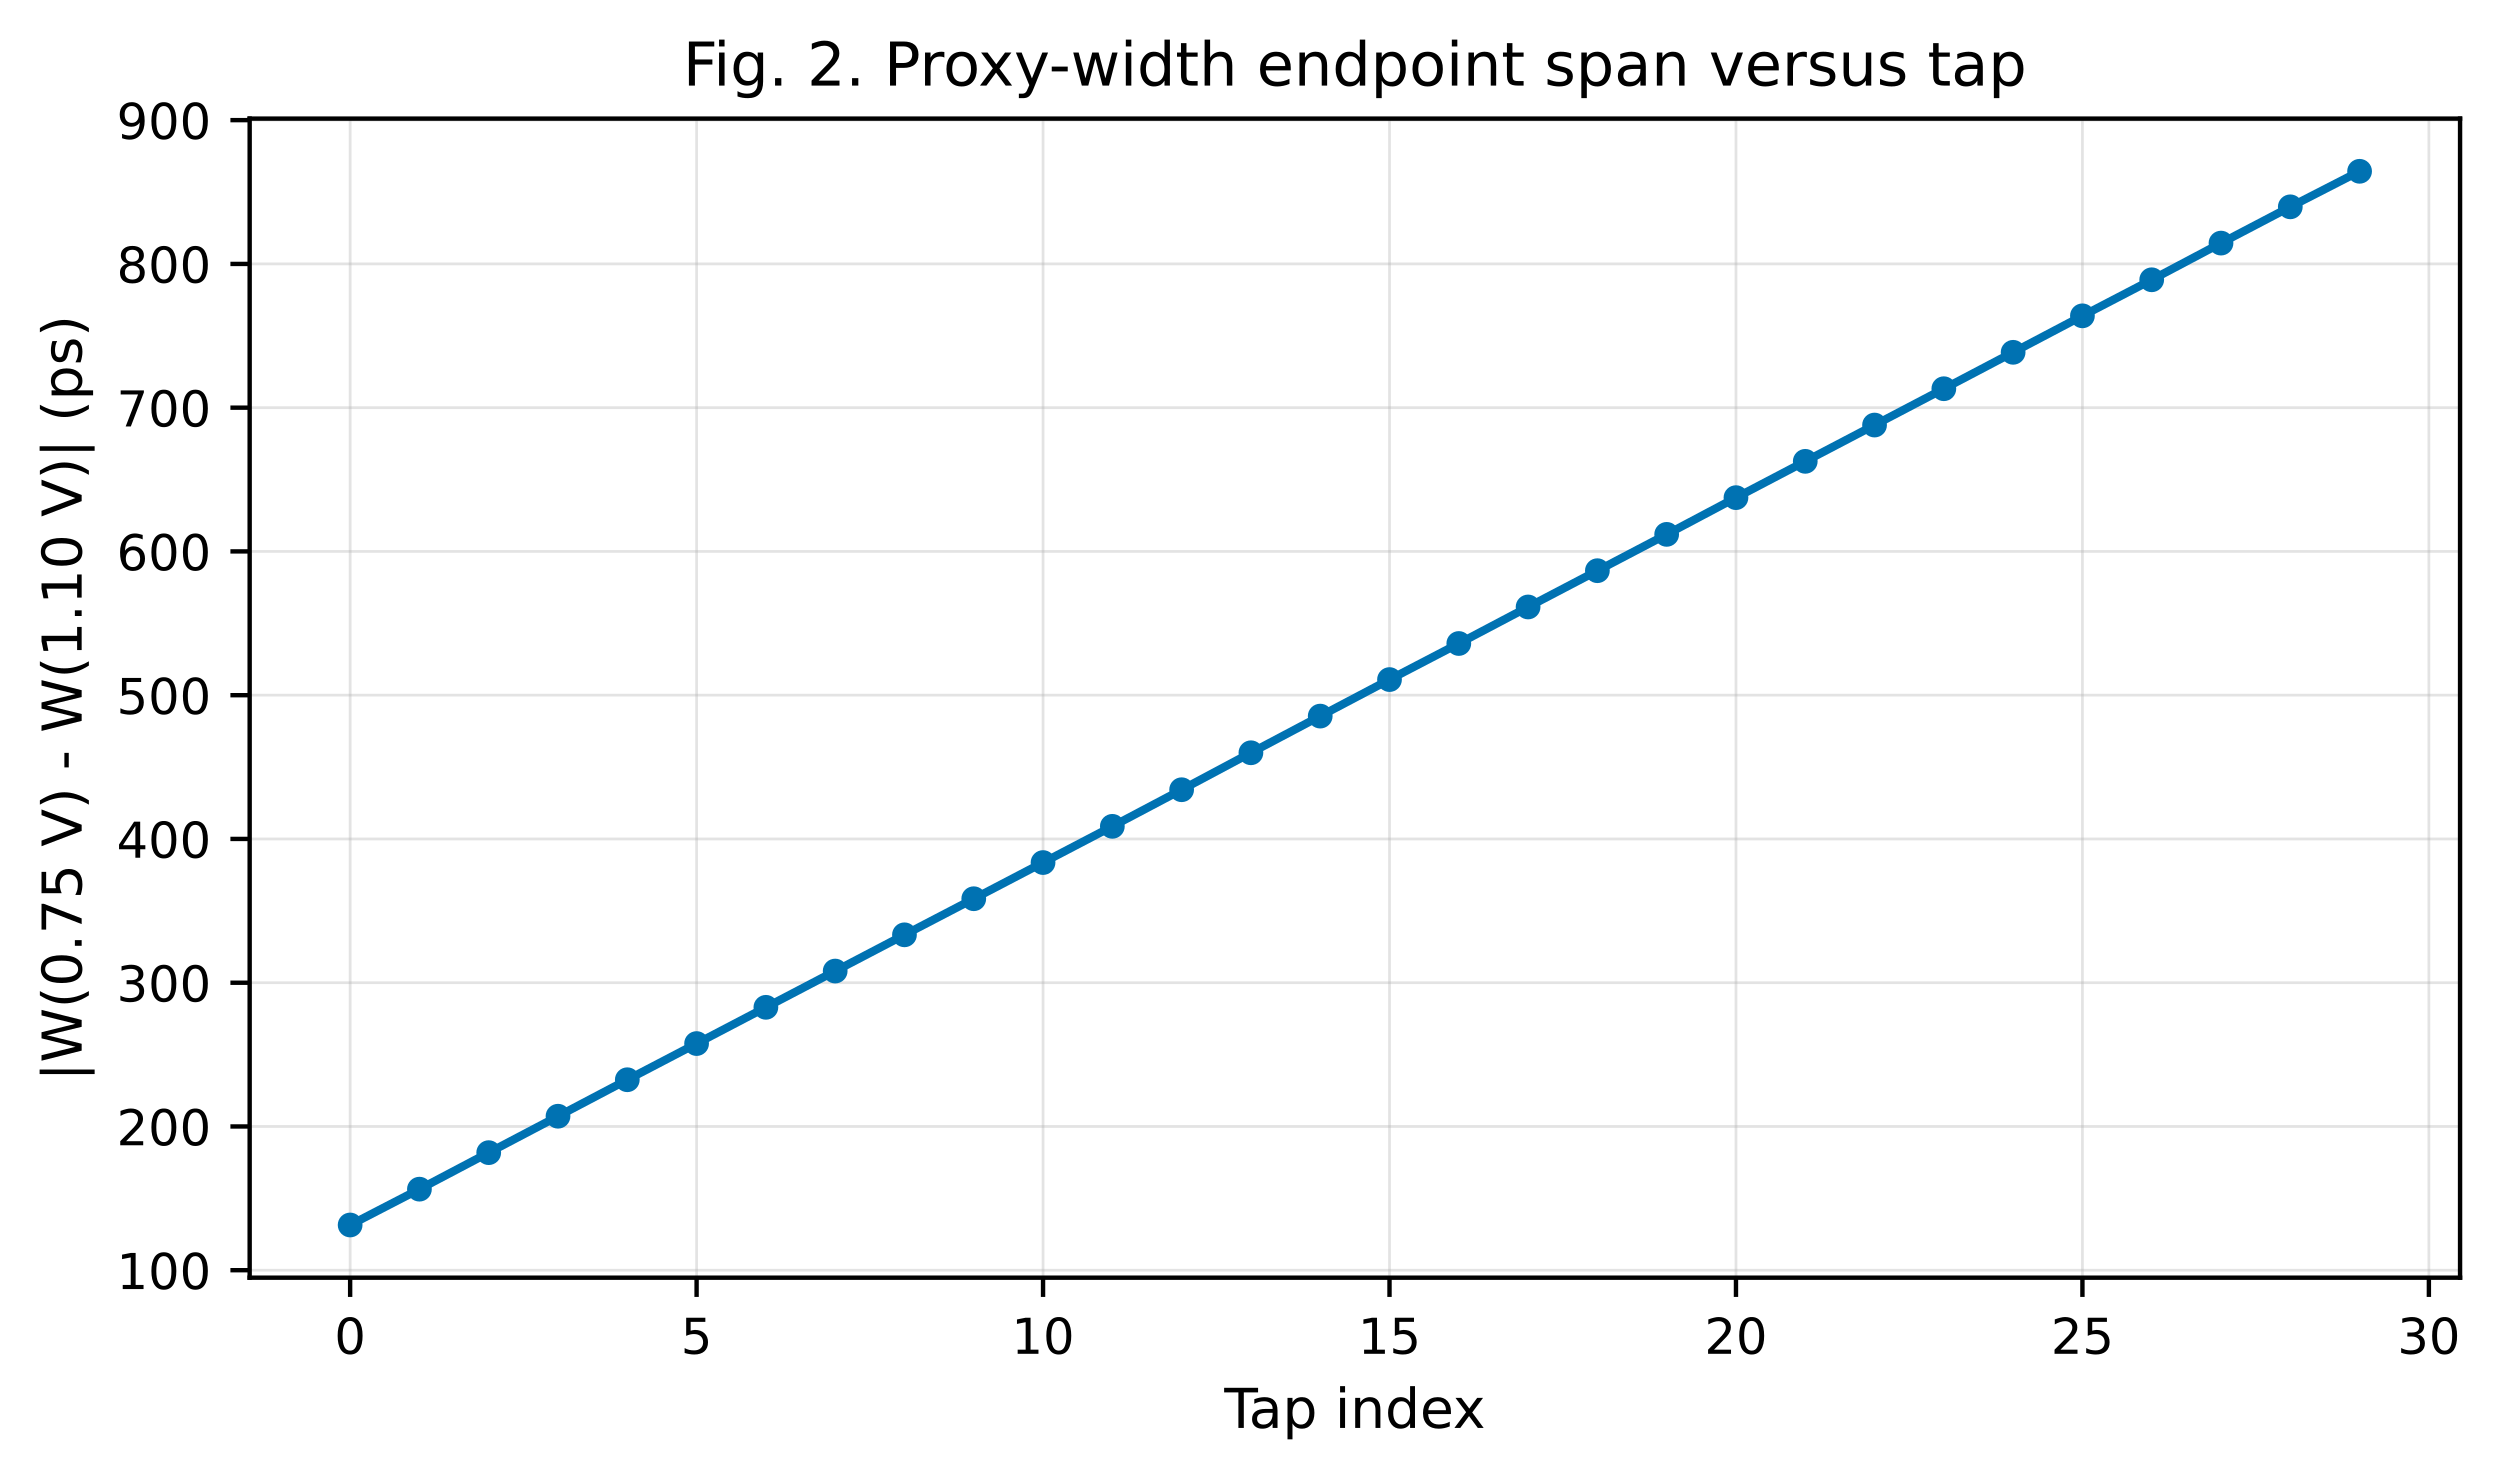
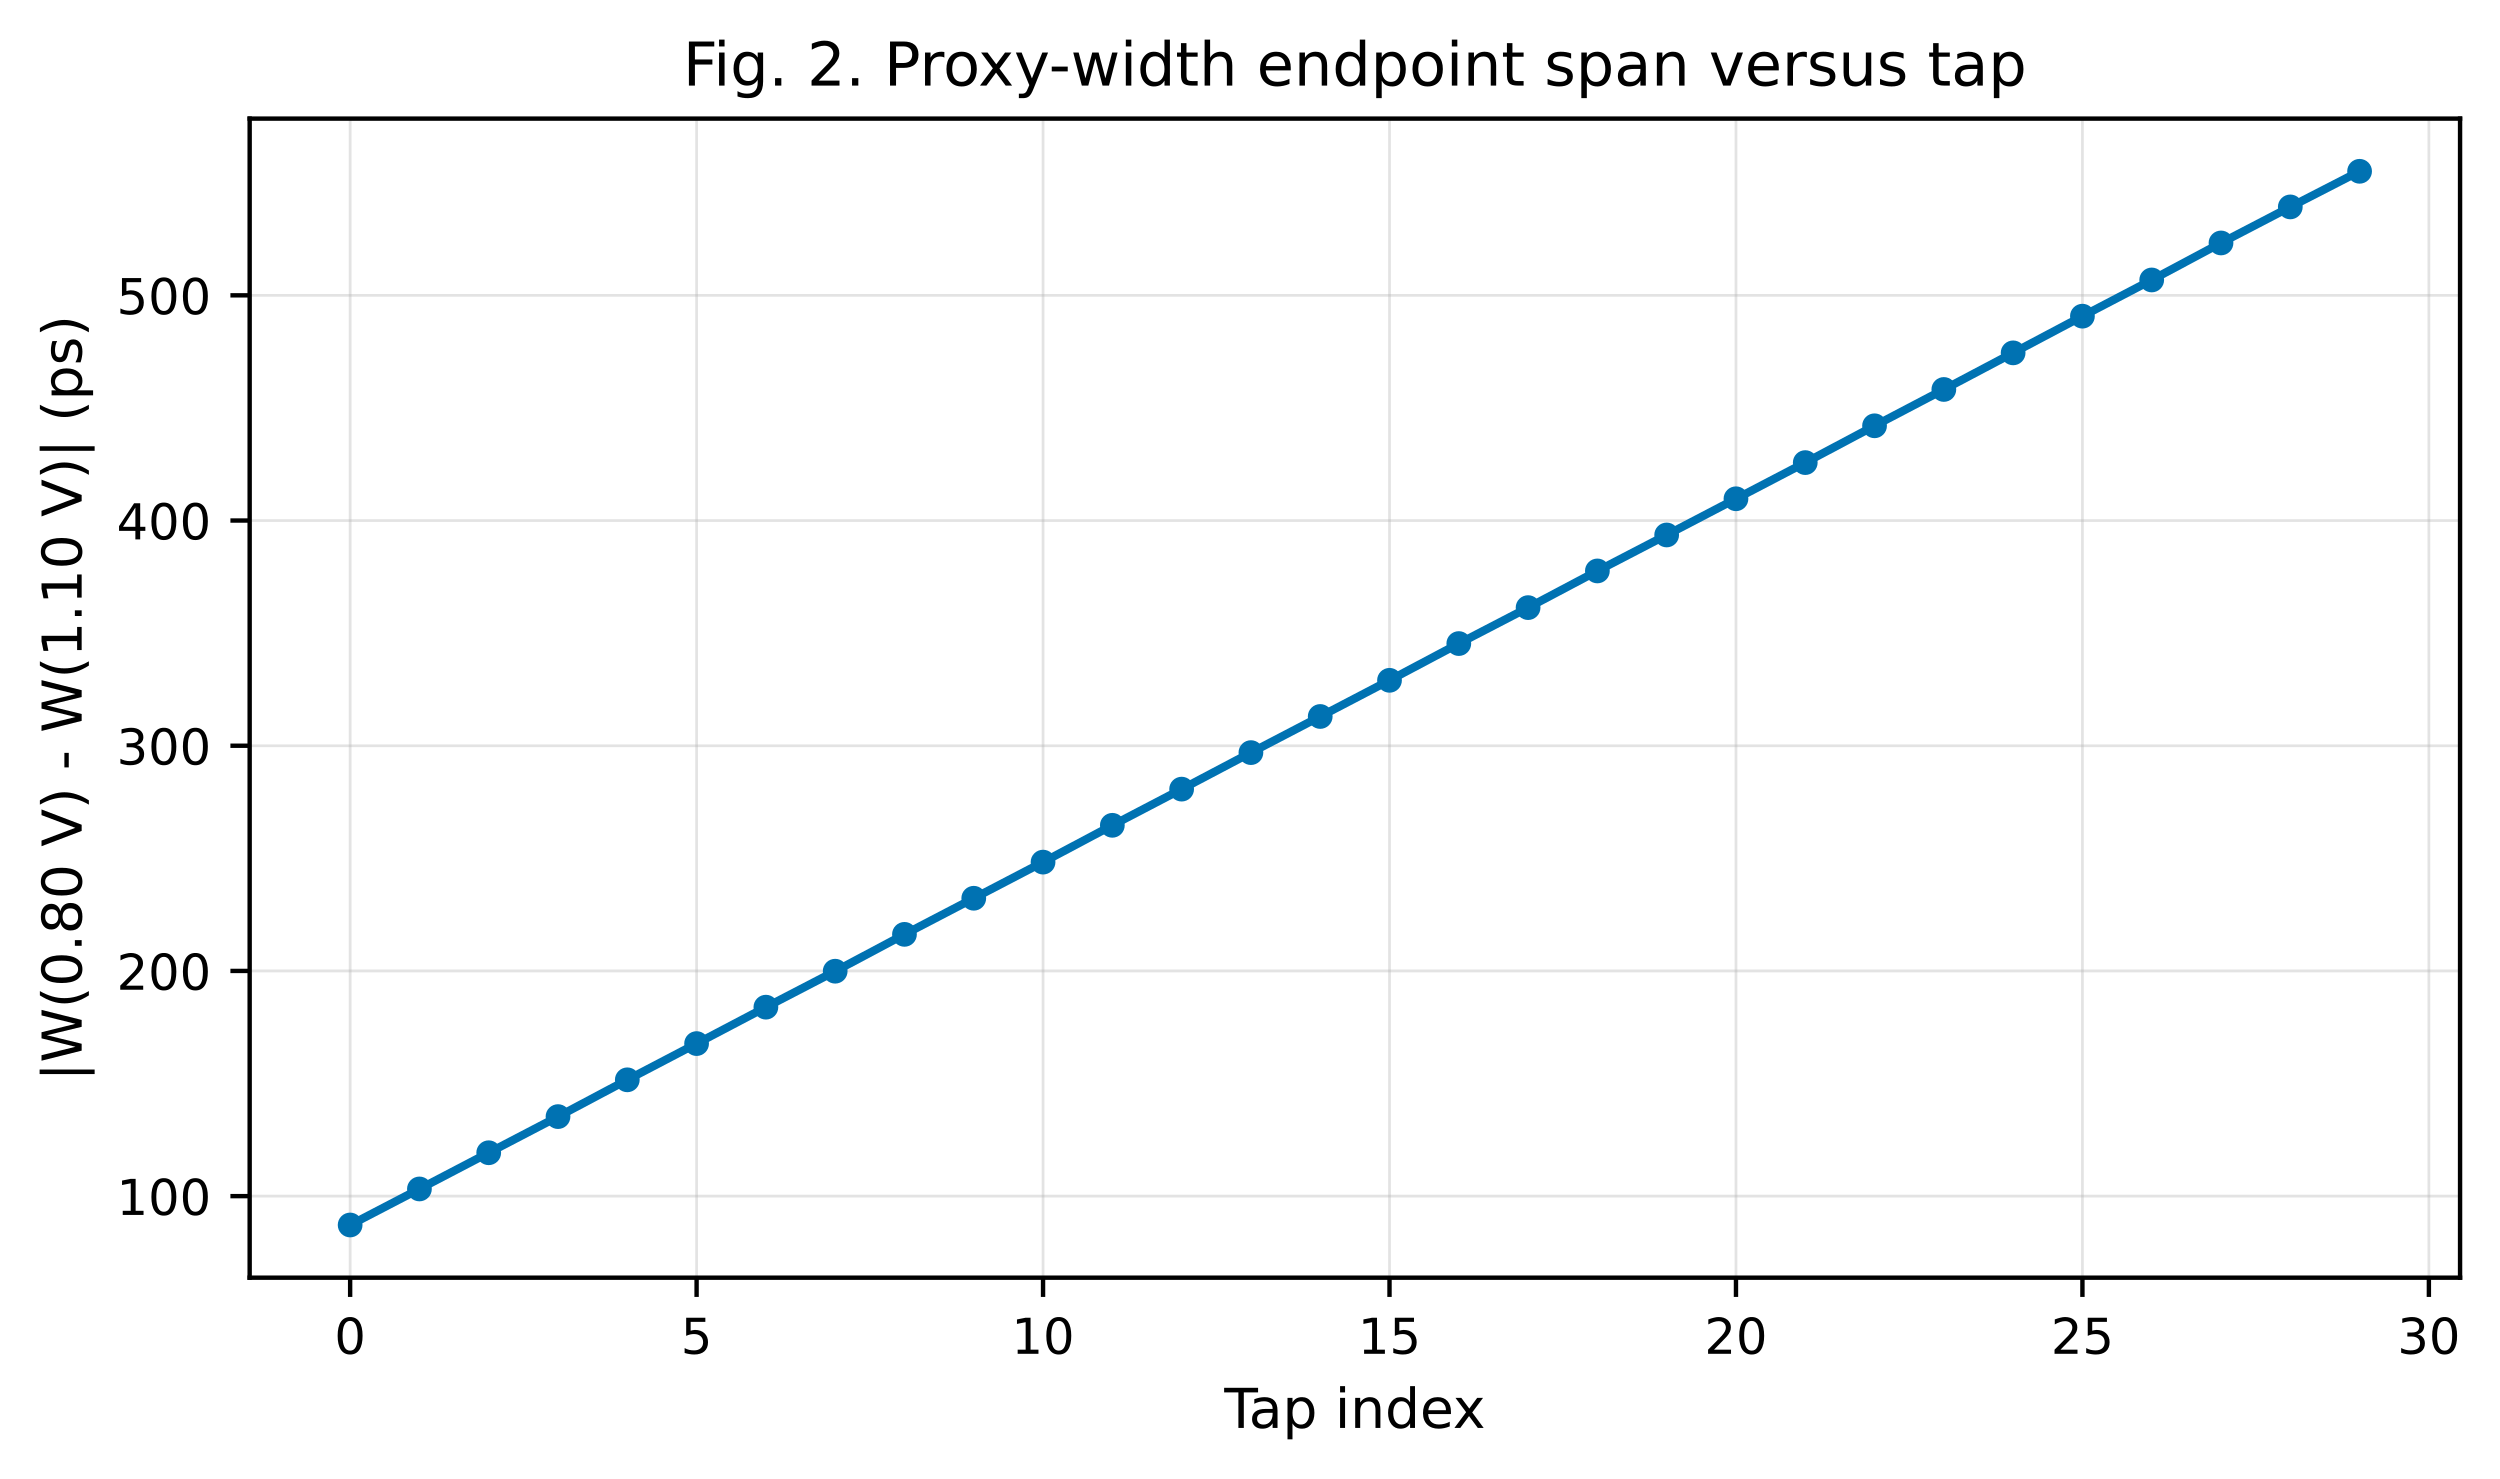
<svg xmlns="http://www.w3.org/2000/svg" xmlns:xlink="http://www.w3.org/1999/xlink" height="268.819pt" version="1.1" viewBox="0 0 454.398 268.819" width="454.398pt">
  <defs>
    <style type="text/css">*{stroke-linecap:butt;stroke-linejoin:round;}</style>
  </defs>
  <g id="figure_1">
    <g id="patch_1">
      <path d="M 0 268.819 L 454.398 268.819 L 454.398 0 L 0 0 z " style="fill:#ffffff;" />
    </g>
    <g id="axes_1">
      <g id="patch_2">
        <path d="M 45.379 232.23 L 447.139 232.23 L 447.139 21.558 L 45.379 21.558 z " style="fill:#ffffff;" />
      </g>
      <g id="matplotlib.axis_1">
        <g id="xtick_1">
          <g id="line2d_1">
-             <path clip-path="url(#p94414d3097)" d="M 63.641 232.23 L 63.641 21.558 " style="fill:none;stroke:#b0b0b0;stroke-linecap:square;stroke-opacity:0.35;stroke-width:0.5;" />
+             <path clip-path="url(#pce0c2b4abf)" d="M 63.641 232.23 L 63.641 21.558 " style="fill:none;stroke:#b0b0b0;stroke-linecap:square;stroke-opacity:0.35;stroke-width:0.5;" />
          </g>
          <g id="line2d_2">
            <defs>
-               <path d="M 0 0 L 0 3.5 " id="m62c445e434" style="stroke:#000000;stroke-width:0.8;" />
+               <path d="M 0 0 L 0 3.5 " id="m147f6ea52f" style="stroke:#000000;stroke-width:0.8;" />
            </defs>
            <g>
-               <use style="stroke:#000000;stroke-width:0.8;" x="63.641" xlink:href="#m62c445e434" y="232.23" />
+               <use style="stroke:#000000;stroke-width:0.8;" x="63.641" xlink:href="#m147f6ea52f" y="232.23" />
            </g>
          </g>
          <g id="text_1">
            <text style="font-family:DejaVu Sans;font-size:9px;font-stretch:normal;font-style:normal;font-weight:normal;text-anchor:middle;" transform="rotate(-0, 63.64057, 246.0689)" x="63.641" y="246.069">0</text>
          </g>
        </g>
        <g id="xtick_2">
          <g id="line2d_3">
-             <path clip-path="url(#p94414d3097)" d="M 126.612 232.23 L 126.612 21.558 " style="fill:none;stroke:#b0b0b0;stroke-linecap:square;stroke-opacity:0.35;stroke-width:0.5;" />
+             <path clip-path="url(#pce0c2b4abf)" d="M 126.612 232.23 L 126.612 21.558 " style="fill:none;stroke:#b0b0b0;stroke-linecap:square;stroke-opacity:0.35;stroke-width:0.5;" />
          </g>
          <g id="line2d_4">
            <g>
-               <use style="stroke:#000000;stroke-width:0.8;" x="126.612" xlink:href="#m62c445e434" y="232.23" />
+               <use style="stroke:#000000;stroke-width:0.8;" x="126.612" xlink:href="#m147f6ea52f" y="232.23" />
            </g>
          </g>
          <g id="text_2">
            <text style="font-family:DejaVu Sans;font-size:9px;font-stretch:normal;font-style:normal;font-weight:normal;text-anchor:middle;" transform="rotate(-0, 126.6124, 246.0689)" x="126.612" y="246.069">5</text>
          </g>
        </g>
        <g id="xtick_3">
          <g id="line2d_5">
-             <path clip-path="url(#p94414d3097)" d="M 189.584 232.23 L 189.584 21.558 " style="fill:none;stroke:#b0b0b0;stroke-linecap:square;stroke-opacity:0.35;stroke-width:0.5;" />
+             <path clip-path="url(#pce0c2b4abf)" d="M 189.584 232.23 L 189.584 21.558 " style="fill:none;stroke:#b0b0b0;stroke-linecap:square;stroke-opacity:0.35;stroke-width:0.5;" />
          </g>
          <g id="line2d_6">
            <g>
-               <use style="stroke:#000000;stroke-width:0.8;" x="189.584" xlink:href="#m62c445e434" y="232.23" />
+               <use style="stroke:#000000;stroke-width:0.8;" x="189.584" xlink:href="#m147f6ea52f" y="232.23" />
            </g>
          </g>
          <g id="text_3">
            <text style="font-family:DejaVu Sans;font-size:9px;font-stretch:normal;font-style:normal;font-weight:normal;text-anchor:middle;" transform="rotate(-0, 189.5841, 246.0689)" x="189.584" y="246.069">10</text>
          </g>
        </g>
        <g id="xtick_4">
          <g id="line2d_7">
-             <path clip-path="url(#p94414d3097)" d="M 252.556 232.23 L 252.556 21.558 " style="fill:none;stroke:#b0b0b0;stroke-linecap:square;stroke-opacity:0.35;stroke-width:0.5;" />
+             <path clip-path="url(#pce0c2b4abf)" d="M 252.556 232.23 L 252.556 21.558 " style="fill:none;stroke:#b0b0b0;stroke-linecap:square;stroke-opacity:0.35;stroke-width:0.5;" />
          </g>
          <g id="line2d_8">
            <g>
-               <use style="stroke:#000000;stroke-width:0.8;" x="252.556" xlink:href="#m62c445e434" y="232.23" />
+               <use style="stroke:#000000;stroke-width:0.8;" x="252.556" xlink:href="#m147f6ea52f" y="232.23" />
            </g>
          </g>
          <g id="text_4">
            <text style="font-family:DejaVu Sans;font-size:9px;font-stretch:normal;font-style:normal;font-weight:normal;text-anchor:middle;" transform="rotate(-0, 252.5559, 246.0689)" x="252.556" y="246.069">15</text>
          </g>
        </g>
        <g id="xtick_5">
          <g id="line2d_9">
-             <path clip-path="url(#p94414d3097)" d="M 315.528 232.23 L 315.528 21.558 " style="fill:none;stroke:#b0b0b0;stroke-linecap:square;stroke-opacity:0.35;stroke-width:0.5;" />
+             <path clip-path="url(#pce0c2b4abf)" d="M 315.528 232.23 L 315.528 21.558 " style="fill:none;stroke:#b0b0b0;stroke-linecap:square;stroke-opacity:0.35;stroke-width:0.5;" />
          </g>
          <g id="line2d_10">
            <g>
-               <use style="stroke:#000000;stroke-width:0.8;" x="315.528" xlink:href="#m62c445e434" y="232.23" />
+               <use style="stroke:#000000;stroke-width:0.8;" x="315.528" xlink:href="#m147f6ea52f" y="232.23" />
            </g>
          </g>
          <g id="text_5">
            <text style="font-family:DejaVu Sans;font-size:9px;font-stretch:normal;font-style:normal;font-weight:normal;text-anchor:middle;" transform="rotate(-0, 315.5277, 246.0689)" x="315.528" y="246.069">20</text>
          </g>
        </g>
        <g id="xtick_6">
          <g id="line2d_11">
-             <path clip-path="url(#p94414d3097)" d="M 378.5 232.23 L 378.5 21.558 " style="fill:none;stroke:#b0b0b0;stroke-linecap:square;stroke-opacity:0.35;stroke-width:0.5;" />
+             <path clip-path="url(#pce0c2b4abf)" d="M 378.5 232.23 L 378.5 21.558 " style="fill:none;stroke:#b0b0b0;stroke-linecap:square;stroke-opacity:0.35;stroke-width:0.5;" />
          </g>
          <g id="line2d_12">
            <g>
-               <use style="stroke:#000000;stroke-width:0.8;" x="378.5" xlink:href="#m62c445e434" y="232.23" />
+               <use style="stroke:#000000;stroke-width:0.8;" x="378.5" xlink:href="#m147f6ea52f" y="232.23" />
            </g>
          </g>
          <g id="text_6">
            <text style="font-family:DejaVu Sans;font-size:9px;font-stretch:normal;font-style:normal;font-weight:normal;text-anchor:middle;" transform="rotate(-0, 378.4995, 246.0689)" x="378.5" y="246.069">25</text>
          </g>
        </g>
        <g id="xtick_7">
          <g id="line2d_13">
-             <path clip-path="url(#p94414d3097)" d="M 441.471 232.23 L 441.471 21.558 " style="fill:none;stroke:#b0b0b0;stroke-linecap:square;stroke-opacity:0.35;stroke-width:0.5;" />
+             <path clip-path="url(#pce0c2b4abf)" d="M 441.471 232.23 L 441.471 21.558 " style="fill:none;stroke:#b0b0b0;stroke-linecap:square;stroke-opacity:0.35;stroke-width:0.5;" />
          </g>
          <g id="line2d_14">
            <g>
-               <use style="stroke:#000000;stroke-width:0.8;" x="441.471" xlink:href="#m62c445e434" y="232.23" />
+               <use style="stroke:#000000;stroke-width:0.8;" x="441.471" xlink:href="#m147f6ea52f" y="232.23" />
            </g>
          </g>
          <g id="text_7">
            <text style="font-family:DejaVu Sans;font-size:9px;font-stretch:normal;font-style:normal;font-weight:normal;text-anchor:middle;" transform="rotate(-0, 441.4713, 246.0689)" x="441.471" y="246.069">30</text>
          </g>
        </g>
        <g id="text_8">
          <text style="font-family:DejaVu Sans;font-size:10px;font-stretch:normal;font-style:normal;font-weight:normal;text-anchor:middle;" transform="rotate(-0, 246.2587, 259.539)" x="246.259" y="259.539">Tap index</text>
        </g>
      </g>
      <g id="matplotlib.axis_2">
        <g id="ytick_1">
          <g id="line2d_15">
-             <path clip-path="url(#p94414d3097)" d="M 45.379 230.876 L 447.139 230.876 " style="fill:none;stroke:#b0b0b0;stroke-linecap:square;stroke-opacity:0.35;stroke-width:0.5;" />
+             <path clip-path="url(#pce0c2b4abf)" d="M 45.379 217.407 L 447.139 217.407 " style="fill:none;stroke:#b0b0b0;stroke-linecap:square;stroke-opacity:0.35;stroke-width:0.5;" />
          </g>
          <g id="line2d_16">
            <defs>
-               <path d="M 0 0 L -3.5 0 " id="m34f5fed137" style="stroke:#000000;stroke-width:0.8;" />
+               <path d="M 0 0 L -3.5 0 " id="m01db2afd92" style="stroke:#000000;stroke-width:0.8;" />
            </defs>
            <g>
-               <use style="stroke:#000000;stroke-width:0.8;" x="45.379" xlink:href="#m34f5fed137" y="230.876" />
+               <use style="stroke:#000000;stroke-width:0.8;" x="45.379" xlink:href="#m01db2afd92" y="217.407" />
            </g>
          </g>
          <g id="text_9">
-             <text style="font-family:DejaVu Sans;font-size:9px;font-stretch:normal;font-style:normal;font-weight:normal;text-anchor:end;" transform="rotate(-0, 38.37875, 234.2955)" x="38.379" y="234.295">100</text>
+             <text style="font-family:DejaVu Sans;font-size:9px;font-stretch:normal;font-style:normal;font-weight:normal;text-anchor:end;" transform="rotate(-0, 38.37875, 220.8265)" x="38.379" y="220.826">100</text>
          </g>
        </g>
        <g id="ytick_2">
          <g id="line2d_17">
-             <path clip-path="url(#p94414d3097)" d="M 45.379 204.746 L 447.139 204.746 " style="fill:none;stroke:#b0b0b0;stroke-linecap:square;stroke-opacity:0.35;stroke-width:0.5;" />
+             <path clip-path="url(#pce0c2b4abf)" d="M 45.379 176.476 L 447.139 176.476 " style="fill:none;stroke:#b0b0b0;stroke-linecap:square;stroke-opacity:0.35;stroke-width:0.5;" />
          </g>
          <g id="line2d_18">
            <g>
-               <use style="stroke:#000000;stroke-width:0.8;" x="45.379" xlink:href="#m34f5fed137" y="204.746" />
+               <use style="stroke:#000000;stroke-width:0.8;" x="45.379" xlink:href="#m01db2afd92" y="176.476" />
            </g>
          </g>
          <g id="text_10">
-             <text style="font-family:DejaVu Sans;font-size:9px;font-stretch:normal;font-style:normal;font-weight:normal;text-anchor:end;" transform="rotate(-0, 38.37875, 208.1656)" x="38.379" y="208.166">200</text>
+             <text style="font-family:DejaVu Sans;font-size:9px;font-stretch:normal;font-style:normal;font-weight:normal;text-anchor:end;" transform="rotate(-0, 38.37875, 179.8957)" x="38.379" y="179.896">200</text>
          </g>
        </g>
        <g id="ytick_3">
          <g id="line2d_19">
-             <path clip-path="url(#p94414d3097)" d="M 45.379 178.616 L 447.139 178.616 " style="fill:none;stroke:#b0b0b0;stroke-linecap:square;stroke-opacity:0.35;stroke-width:0.5;" />
+             <path clip-path="url(#pce0c2b4abf)" d="M 45.379 135.546 L 447.139 135.546 " style="fill:none;stroke:#b0b0b0;stroke-linecap:square;stroke-opacity:0.35;stroke-width:0.5;" />
          </g>
          <g id="line2d_20">
            <g>
-               <use style="stroke:#000000;stroke-width:0.8;" x="45.379" xlink:href="#m34f5fed137" y="178.616" />
+               <use style="stroke:#000000;stroke-width:0.8;" x="45.379" xlink:href="#m01db2afd92" y="135.546" />
            </g>
          </g>
          <g id="text_11">
-             <text style="font-family:DejaVu Sans;font-size:9px;font-stretch:normal;font-style:normal;font-weight:normal;text-anchor:end;" transform="rotate(-0, 38.37875, 182.0357)" x="38.379" y="182.036">300</text>
+             <text style="font-family:DejaVu Sans;font-size:9px;font-stretch:normal;font-style:normal;font-weight:normal;text-anchor:end;" transform="rotate(-0, 38.37875, 138.9649)" x="38.379" y="138.965">300</text>
          </g>
        </g>
        <g id="ytick_4">
          <g id="line2d_21">
-             <path clip-path="url(#p94414d3097)" d="M 45.379 152.487 L 447.139 152.487 " style="fill:none;stroke:#b0b0b0;stroke-linecap:square;stroke-opacity:0.35;stroke-width:0.5;" />
+             <path clip-path="url(#pce0c2b4abf)" d="M 45.379 94.615 L 447.139 94.615 " style="fill:none;stroke:#b0b0b0;stroke-linecap:square;stroke-opacity:0.35;stroke-width:0.5;" />
          </g>
          <g id="line2d_22">
            <g>
-               <use style="stroke:#000000;stroke-width:0.8;" x="45.379" xlink:href="#m34f5fed137" y="152.487" />
+               <use style="stroke:#000000;stroke-width:0.8;" x="45.379" xlink:href="#m01db2afd92" y="94.615" />
            </g>
          </g>
          <g id="text_12">
-             <text style="font-family:DejaVu Sans;font-size:9px;font-stretch:normal;font-style:normal;font-weight:normal;text-anchor:end;" transform="rotate(-0, 38.37875, 155.9059)" x="38.379" y="155.906">400</text>
+             <text style="font-family:DejaVu Sans;font-size:9px;font-stretch:normal;font-style:normal;font-weight:normal;text-anchor:end;" transform="rotate(-0, 38.37875, 98.03416)" x="38.379" y="98.034">400</text>
          </g>
        </g>
        <g id="ytick_5">
          <g id="line2d_23">
-             <path clip-path="url(#p94414d3097)" d="M 45.379 126.357 L 447.139 126.357 " style="fill:none;stroke:#b0b0b0;stroke-linecap:square;stroke-opacity:0.35;stroke-width:0.5;" />
+             <path clip-path="url(#pce0c2b4abf)" d="M 45.379 53.684 L 447.139 53.684 " style="fill:none;stroke:#b0b0b0;stroke-linecap:square;stroke-opacity:0.35;stroke-width:0.5;" />
          </g>
          <g id="line2d_24">
            <g>
-               <use style="stroke:#000000;stroke-width:0.8;" x="45.379" xlink:href="#m34f5fed137" y="126.357" />
+               <use style="stroke:#000000;stroke-width:0.8;" x="45.379" xlink:href="#m01db2afd92" y="53.684" />
            </g>
          </g>
          <g id="text_13">
-             <text style="font-family:DejaVu Sans;font-size:9px;font-stretch:normal;font-style:normal;font-weight:normal;text-anchor:end;" transform="rotate(-0, 38.37875, 129.776)" x="38.379" y="129.776">500</text>
-           </g>
-         </g>
-         <g id="ytick_6">
-           <g id="line2d_25">
-             <path clip-path="url(#p94414d3097)" d="M 45.379 100.227 L 447.139 100.227 " style="fill:none;stroke:#b0b0b0;stroke-linecap:square;stroke-opacity:0.35;stroke-width:0.5;" />
-           </g>
-           <g id="line2d_26">
-             <g>
-               <use style="stroke:#000000;stroke-width:0.8;" x="45.379" xlink:href="#m34f5fed137" y="100.227" />
-             </g>
-           </g>
-           <g id="text_14">
-             <text style="font-family:DejaVu Sans;font-size:9px;font-stretch:normal;font-style:normal;font-weight:normal;text-anchor:end;" transform="rotate(-0, 38.37875, 103.6461)" x="38.379" y="103.646">600</text>
-           </g>
-         </g>
-         <g id="ytick_7">
-           <g id="line2d_27">
-             <path clip-path="url(#p94414d3097)" d="M 45.379 74.097 L 447.139 74.097 " style="fill:none;stroke:#b0b0b0;stroke-linecap:square;stroke-opacity:0.35;stroke-width:0.5;" />
-           </g>
-           <g id="line2d_28">
-             <g>
-               <use style="stroke:#000000;stroke-width:0.8;" x="45.379" xlink:href="#m34f5fed137" y="74.097" />
-             </g>
-           </g>
-           <g id="text_15">
-             <text style="font-family:DejaVu Sans;font-size:9px;font-stretch:normal;font-style:normal;font-weight:normal;text-anchor:end;" transform="rotate(-0, 38.37875, 77.51626)" x="38.379" y="77.516">700</text>
-           </g>
-         </g>
-         <g id="ytick_8">
-           <g id="line2d_29">
-             <path clip-path="url(#p94414d3097)" d="M 45.379 47.967 L 447.139 47.967 " style="fill:none;stroke:#b0b0b0;stroke-linecap:square;stroke-opacity:0.35;stroke-width:0.5;" />
-           </g>
-           <g id="line2d_30">
-             <g>
-               <use style="stroke:#000000;stroke-width:0.8;" x="45.379" xlink:href="#m34f5fed137" y="47.967" />
-             </g>
-           </g>
-           <g id="text_16">
-             <text style="font-family:DejaVu Sans;font-size:9px;font-stretch:normal;font-style:normal;font-weight:normal;text-anchor:end;" transform="rotate(-0, 38.37875, 51.38639)" x="38.379" y="51.386">800</text>
-           </g>
-         </g>
-         <g id="ytick_9">
-           <g id="line2d_31">
-             <path clip-path="url(#p94414d3097)" d="M 45.379 21.837 L 447.139 21.837 " style="fill:none;stroke:#b0b0b0;stroke-linecap:square;stroke-opacity:0.35;stroke-width:0.5;" />
-           </g>
-           <g id="line2d_32">
-             <g>
-               <use style="stroke:#000000;stroke-width:0.8;" x="45.379" xlink:href="#m34f5fed137" y="21.837" />
-             </g>
-           </g>
-           <g id="text_17">
-             <text style="font-family:DejaVu Sans;font-size:9px;font-stretch:normal;font-style:normal;font-weight:normal;text-anchor:end;" transform="rotate(-0, 38.37875, 25.25652)" x="38.379" y="25.257">900</text>
-           </g>
-         </g>
-         <g id="text_18">
-           <text style="font-family:DejaVu Sans;font-size:10px;font-stretch:normal;font-style:normal;font-weight:normal;text-anchor:middle;" transform="rotate(-90, 14.84219, 126.8943)" x="14.842" y="126.894">|W(0.75 V) - W(1.10 V)| (ps)</text>
-         </g>
-       </g>
-       <g id="line2d_33">
-         <path clip-path="url(#p94414d3097)" d="M 63.641 222.654 L 76.235 216.142 L 88.829 209.505 L 101.424 202.884 L 114.018 196.254 L 126.612 189.678 L 139.207 183.089 L 151.801 176.5 L 164.395 169.912 L 176.99 163.353 L 189.584 156.777 L 202.178 150.195 L 214.773 143.541 L 227.367 136.822 L 239.962 130.159 L 252.556 123.519 L 265.15 116.962 L 277.745 110.323 L 290.339 103.73 L 302.933 97.126 L 315.528 90.452 L 328.122 83.852 L 340.716 77.258 L 353.311 70.655 L 365.905 64.035 L 378.5 57.406 L 391.094 50.853 L 403.688 44.186 L 416.283 37.593 L 428.877 31.134 " style="fill:none;stroke:#0072b2;stroke-linecap:square;stroke-width:1.5;" />
+             <text style="font-family:DejaVu Sans;font-size:9px;font-stretch:normal;font-style:normal;font-weight:normal;text-anchor:end;" transform="rotate(-0, 38.37875, 57.1034)" x="38.379" y="57.103">500</text>
+           </g>
+         </g>
+         <g id="text_14">
+           <text style="font-family:DejaVu Sans;font-size:10px;font-stretch:normal;font-style:normal;font-weight:normal;text-anchor:middle;" transform="rotate(-90, 14.84219, 126.8943)" x="14.842" y="126.894">|W(0.80 V) - W(1.10 V)| (ps)</text>
+         </g>
+       </g>
+       <g id="line2d_25">
+         <path clip-path="url(#pce0c2b4abf)" d="M 63.641 222.654 L 76.235 216.103 L 88.829 209.522 L 101.424 202.953 L 114.018 196.268 L 126.612 189.682 L 139.207 183.063 L 151.801 176.526 L 164.395 169.828 L 176.99 163.266 L 189.584 156.698 L 202.178 150.008 L 214.773 143.432 L 227.367 136.794 L 239.962 130.227 L 252.556 123.653 L 265.15 116.974 L 277.745 110.44 L 290.339 103.774 L 302.933 97.234 L 315.528 90.657 L 328.122 84.082 L 340.716 77.393 L 353.311 70.789 L 365.905 64.136 L 378.5 57.467 L 391.094 50.887 L 403.688 44.16 L 416.283 37.609 L 428.877 31.134 " style="fill:none;stroke:#0072b2;stroke-linecap:square;stroke-width:1.5;" />
        <defs>
-           <path d="M 0 1.75 C 0.464 1.75 0.909 1.566 1.237 1.237 C 1.566 0.909 1.75 0.464 1.75 0 C 1.75 -0.464 1.566 -0.909 1.237 -1.237 C 0.909 -1.566 0.464 -1.75 0 -1.75 C -0.464 -1.75 -0.909 -1.566 -1.237 -1.237 C -1.566 -0.909 -1.75 -0.464 -1.75 0 C -1.75 0.464 -1.566 0.909 -1.237 1.237 C -0.909 1.566 -0.464 1.75 0 1.75 z " id="m28c2c3c463" style="stroke:#0072b2;" />
+           <path d="M 0 1.75 C 0.464 1.75 0.909 1.566 1.237 1.237 C 1.566 0.909 1.75 0.464 1.75 0 C 1.75 -0.464 1.566 -0.909 1.237 -1.237 C 0.909 -1.566 0.464 -1.75 0 -1.75 C -0.464 -1.75 -0.909 -1.566 -1.237 -1.237 C -1.566 -0.909 -1.75 -0.464 -1.75 0 C -1.75 0.464 -1.566 0.909 -1.237 1.237 C -0.909 1.566 -0.464 1.75 0 1.75 z " id="m5c1d408e89" style="stroke:#0072b2;" />
        </defs>
-         <g clip-path="url(#p94414d3097)">
-           <use style="fill:#0072b2;stroke:#0072b2;" x="63.641" xlink:href="#m28c2c3c463" y="222.654" />
-           <use style="fill:#0072b2;stroke:#0072b2;" x="76.235" xlink:href="#m28c2c3c463" y="216.142" />
-           <use style="fill:#0072b2;stroke:#0072b2;" x="88.829" xlink:href="#m28c2c3c463" y="209.505" />
-           <use style="fill:#0072b2;stroke:#0072b2;" x="101.424" xlink:href="#m28c2c3c463" y="202.884" />
-           <use style="fill:#0072b2;stroke:#0072b2;" x="114.018" xlink:href="#m28c2c3c463" y="196.254" />
-           <use style="fill:#0072b2;stroke:#0072b2;" x="126.612" xlink:href="#m28c2c3c463" y="189.678" />
-           <use style="fill:#0072b2;stroke:#0072b2;" x="139.207" xlink:href="#m28c2c3c463" y="183.089" />
-           <use style="fill:#0072b2;stroke:#0072b2;" x="151.801" xlink:href="#m28c2c3c463" y="176.5" />
-           <use style="fill:#0072b2;stroke:#0072b2;" x="164.395" xlink:href="#m28c2c3c463" y="169.912" />
-           <use style="fill:#0072b2;stroke:#0072b2;" x="176.99" xlink:href="#m28c2c3c463" y="163.353" />
-           <use style="fill:#0072b2;stroke:#0072b2;" x="189.584" xlink:href="#m28c2c3c463" y="156.777" />
-           <use style="fill:#0072b2;stroke:#0072b2;" x="202.178" xlink:href="#m28c2c3c463" y="150.195" />
-           <use style="fill:#0072b2;stroke:#0072b2;" x="214.773" xlink:href="#m28c2c3c463" y="143.541" />
-           <use style="fill:#0072b2;stroke:#0072b2;" x="227.367" xlink:href="#m28c2c3c463" y="136.822" />
-           <use style="fill:#0072b2;stroke:#0072b2;" x="239.962" xlink:href="#m28c2c3c463" y="130.159" />
-           <use style="fill:#0072b2;stroke:#0072b2;" x="252.556" xlink:href="#m28c2c3c463" y="123.519" />
-           <use style="fill:#0072b2;stroke:#0072b2;" x="265.15" xlink:href="#m28c2c3c463" y="116.962" />
-           <use style="fill:#0072b2;stroke:#0072b2;" x="277.745" xlink:href="#m28c2c3c463" y="110.323" />
-           <use style="fill:#0072b2;stroke:#0072b2;" x="290.339" xlink:href="#m28c2c3c463" y="103.73" />
-           <use style="fill:#0072b2;stroke:#0072b2;" x="302.933" xlink:href="#m28c2c3c463" y="97.126" />
-           <use style="fill:#0072b2;stroke:#0072b2;" x="315.528" xlink:href="#m28c2c3c463" y="90.452" />
-           <use style="fill:#0072b2;stroke:#0072b2;" x="328.122" xlink:href="#m28c2c3c463" y="83.852" />
-           <use style="fill:#0072b2;stroke:#0072b2;" x="340.716" xlink:href="#m28c2c3c463" y="77.258" />
-           <use style="fill:#0072b2;stroke:#0072b2;" x="353.311" xlink:href="#m28c2c3c463" y="70.655" />
-           <use style="fill:#0072b2;stroke:#0072b2;" x="365.905" xlink:href="#m28c2c3c463" y="64.035" />
-           <use style="fill:#0072b2;stroke:#0072b2;" x="378.5" xlink:href="#m28c2c3c463" y="57.406" />
-           <use style="fill:#0072b2;stroke:#0072b2;" x="391.094" xlink:href="#m28c2c3c463" y="50.853" />
-           <use style="fill:#0072b2;stroke:#0072b2;" x="403.688" xlink:href="#m28c2c3c463" y="44.186" />
-           <use style="fill:#0072b2;stroke:#0072b2;" x="416.283" xlink:href="#m28c2c3c463" y="37.593" />
-           <use style="fill:#0072b2;stroke:#0072b2;" x="428.877" xlink:href="#m28c2c3c463" y="31.134" />
+         <g clip-path="url(#pce0c2b4abf)">
+           <use style="fill:#0072b2;stroke:#0072b2;" x="63.641" xlink:href="#m5c1d408e89" y="222.654" />
+           <use style="fill:#0072b2;stroke:#0072b2;" x="76.235" xlink:href="#m5c1d408e89" y="216.103" />
+           <use style="fill:#0072b2;stroke:#0072b2;" x="88.829" xlink:href="#m5c1d408e89" y="209.522" />
+           <use style="fill:#0072b2;stroke:#0072b2;" x="101.424" xlink:href="#m5c1d408e89" y="202.953" />
+           <use style="fill:#0072b2;stroke:#0072b2;" x="114.018" xlink:href="#m5c1d408e89" y="196.268" />
+           <use style="fill:#0072b2;stroke:#0072b2;" x="126.612" xlink:href="#m5c1d408e89" y="189.682" />
+           <use style="fill:#0072b2;stroke:#0072b2;" x="139.207" xlink:href="#m5c1d408e89" y="183.063" />
+           <use style="fill:#0072b2;stroke:#0072b2;" x="151.801" xlink:href="#m5c1d408e89" y="176.526" />
+           <use style="fill:#0072b2;stroke:#0072b2;" x="164.395" xlink:href="#m5c1d408e89" y="169.828" />
+           <use style="fill:#0072b2;stroke:#0072b2;" x="176.99" xlink:href="#m5c1d408e89" y="163.266" />
+           <use style="fill:#0072b2;stroke:#0072b2;" x="189.584" xlink:href="#m5c1d408e89" y="156.698" />
+           <use style="fill:#0072b2;stroke:#0072b2;" x="202.178" xlink:href="#m5c1d408e89" y="150.008" />
+           <use style="fill:#0072b2;stroke:#0072b2;" x="214.773" xlink:href="#m5c1d408e89" y="143.432" />
+           <use style="fill:#0072b2;stroke:#0072b2;" x="227.367" xlink:href="#m5c1d408e89" y="136.794" />
+           <use style="fill:#0072b2;stroke:#0072b2;" x="239.962" xlink:href="#m5c1d408e89" y="130.227" />
+           <use style="fill:#0072b2;stroke:#0072b2;" x="252.556" xlink:href="#m5c1d408e89" y="123.653" />
+           <use style="fill:#0072b2;stroke:#0072b2;" x="265.15" xlink:href="#m5c1d408e89" y="116.974" />
+           <use style="fill:#0072b2;stroke:#0072b2;" x="277.745" xlink:href="#m5c1d408e89" y="110.44" />
+           <use style="fill:#0072b2;stroke:#0072b2;" x="290.339" xlink:href="#m5c1d408e89" y="103.774" />
+           <use style="fill:#0072b2;stroke:#0072b2;" x="302.933" xlink:href="#m5c1d408e89" y="97.234" />
+           <use style="fill:#0072b2;stroke:#0072b2;" x="315.528" xlink:href="#m5c1d408e89" y="90.657" />
+           <use style="fill:#0072b2;stroke:#0072b2;" x="328.122" xlink:href="#m5c1d408e89" y="84.082" />
+           <use style="fill:#0072b2;stroke:#0072b2;" x="340.716" xlink:href="#m5c1d408e89" y="77.393" />
+           <use style="fill:#0072b2;stroke:#0072b2;" x="353.311" xlink:href="#m5c1d408e89" y="70.789" />
+           <use style="fill:#0072b2;stroke:#0072b2;" x="365.905" xlink:href="#m5c1d408e89" y="64.136" />
+           <use style="fill:#0072b2;stroke:#0072b2;" x="378.5" xlink:href="#m5c1d408e89" y="57.467" />
+           <use style="fill:#0072b2;stroke:#0072b2;" x="391.094" xlink:href="#m5c1d408e89" y="50.887" />
+           <use style="fill:#0072b2;stroke:#0072b2;" x="403.688" xlink:href="#m5c1d408e89" y="44.16" />
+           <use style="fill:#0072b2;stroke:#0072b2;" x="416.283" xlink:href="#m5c1d408e89" y="37.609" />
+           <use style="fill:#0072b2;stroke:#0072b2;" x="428.877" xlink:href="#m5c1d408e89" y="31.134" />
        </g>
      </g>
      <g id="patch_3">
        <path d="M 45.379 232.23 L 45.379 21.558 " style="fill:none;stroke:#000000;stroke-linecap:square;stroke-linejoin:miter;stroke-width:0.8;" />
      </g>
      <g id="patch_4">
        <path d="M 447.139 232.23 L 447.139 21.558 " style="fill:none;stroke:#000000;stroke-linecap:square;stroke-linejoin:miter;stroke-width:0.8;" />
      </g>
      <g id="patch_5">
        <path d="M 45.379 232.23 L 447.139 232.23 " style="fill:none;stroke:#000000;stroke-linecap:square;stroke-linejoin:miter;stroke-width:0.8;" />
      </g>
      <g id="patch_6">
        <path d="M 45.379 21.558 L 447.139 21.558 " style="fill:none;stroke:#000000;stroke-linecap:square;stroke-linejoin:miter;stroke-width:0.8;" />
      </g>
-       <g id="text_19">
+       <g id="text_15">
        <text style="font-family:DejaVu Sans;font-size:11px;font-stretch:normal;font-style:normal;font-weight:normal;text-anchor:middle;" transform="rotate(-0, 246.2587, 15.55828)" x="246.259" y="15.558">Fig. 2. Proxy-width endpoint span versus tap</text>
      </g>
    </g>
  </g>
  <defs>
-     <clipPath id="p94414d3097">
+     <clipPath id="pce0c2b4abf">
      <rect height="210.672" width="401.76" x="45.379" y="21.558" />
    </clipPath>
  </defs>
</svg>
